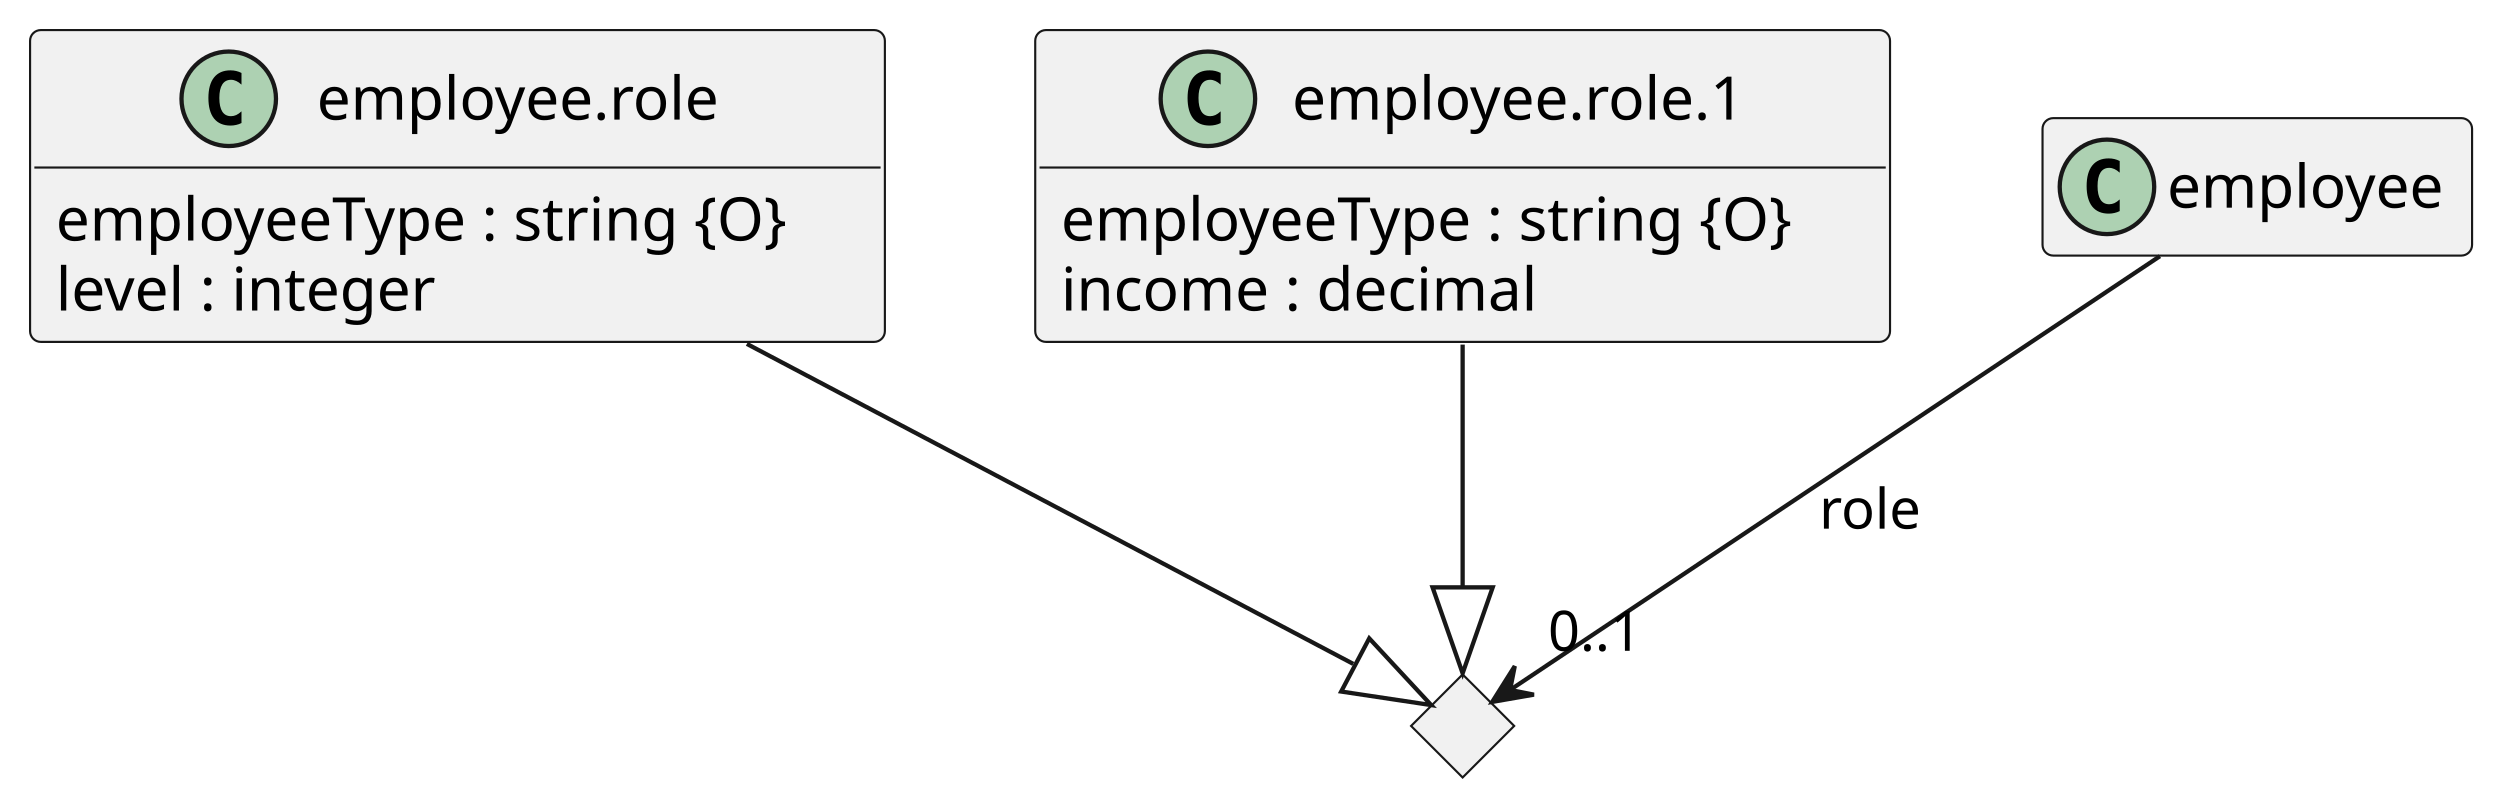
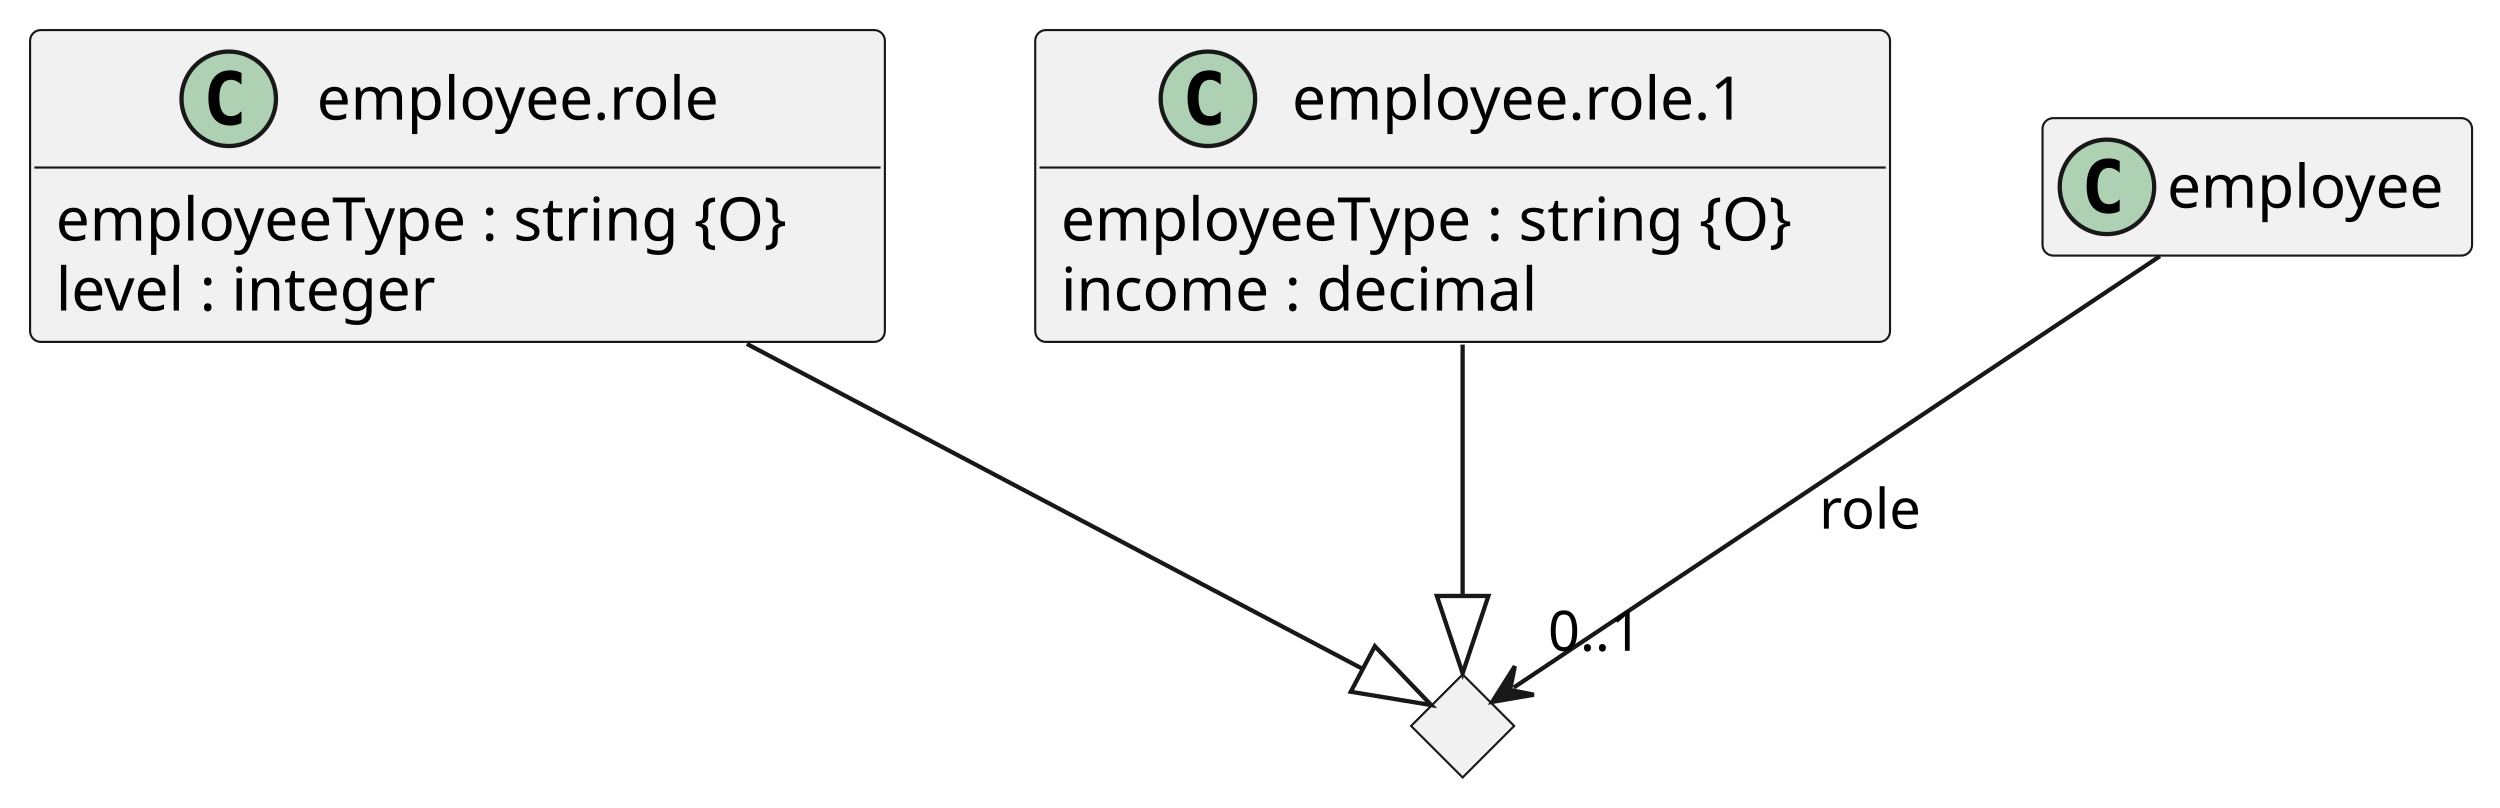
<svg xmlns="http://www.w3.org/2000/svg" contentStyleType="text/css" height="188px" preserveAspectRatio="none" style="width:582px;height:188px;background:#FFFFFF;" version="1.1" viewBox="0 0 582 188" width="582px" zoomAndPan="magnify">
  <defs />
  <g>
    <g id="elem_employee.role">
      <rect codeLine="8" fill="#F1F1F1" height="72.594" id="employee.role" rx="2.5" ry="2.5" style="stroke:#181818;stroke-width:0.5;" width="199" x="7" y="7" />
      <ellipse cx="53.25" cy="23" fill="#ADD1B2" rx="11" ry="11" style="stroke:#181818;stroke-width:1.0;" />
      <path d="M56.219,28.641 Q55.641,28.938 55,29.078 Q54.359,29.234 53.656,29.234 Q51.156,29.234 49.828,27.594 Q48.516,25.938 48.516,22.812 Q48.516,19.688 49.828,18.031 Q51.156,16.375 53.656,16.375 Q54.359,16.375 55,16.531 Q55.656,16.688 56.219,16.984 L56.219,19.703 Q55.594,19.125 55,18.859 Q54.406,18.578 53.781,18.578 Q52.438,18.578 51.75,19.656 Q51.062,20.719 51.062,22.812 Q51.062,24.906 51.75,25.984 Q52.438,27.047 53.781,27.047 Q54.406,27.047 55,26.781 Q55.594,26.5 56.219,25.922 L56.219,28.641 Z " fill="#000000" />
      <text fill="#000000" font-family="sans-serif" font-size="14" lengthAdjust="spacing" textLength="98" x="73.75" y="27.847">employee.role</text>
      <line style="stroke:#181818;stroke-width:0.5;" x1="8" x2="205" y1="39" y2="39" />
      <text fill="#000000" font-family="sans-serif" font-size="14" lengthAdjust="spacing" textLength="187" x="13" y="55.995">employeeType : string {O}</text>
      <text fill="#000000" font-family="sans-serif" font-size="14" lengthAdjust="spacing" textLength="93" x="13" y="72.292">level : integer</text>
    </g>
    <g id="elem_employee.role.1">
      <rect codeLine="13" fill="#F1F1F1" height="72.594" id="employee.role.1" rx="2.5" ry="2.5" style="stroke:#181818;stroke-width:0.5;" width="199" x="241" y="7" />
      <ellipse cx="281.2" cy="23" fill="#ADD1B2" rx="11" ry="11" style="stroke:#181818;stroke-width:1.0;" />
      <path d="M284.169,28.641 Q283.591,28.938 282.95,29.078 Q282.309,29.234 281.606,29.234 Q279.106,29.234 277.778,27.594 Q276.466,25.938 276.466,22.812 Q276.466,19.688 277.778,18.031 Q279.106,16.375 281.606,16.375 Q282.309,16.375 282.95,16.531 Q283.606,16.688 284.169,16.984 L284.169,19.703 Q283.544,19.125 282.95,18.859 Q282.356,18.578 281.731,18.578 Q280.387,18.578 279.7,19.656 Q279.012,20.719 279.012,22.812 Q279.012,24.906 279.7,25.984 Q280.387,27.047 281.731,27.047 Q282.356,27.047 282.95,26.781 Q283.544,26.5 284.169,25.922 L284.169,28.641 Z " fill="#000000" />
      <text fill="#000000" font-family="sans-serif" font-size="14" lengthAdjust="spacing" textLength="111" x="300.8" y="27.847">employee.role.1</text>
      <line style="stroke:#181818;stroke-width:0.5;" x1="242" x2="439" y1="39" y2="39" />
      <text fill="#000000" font-family="sans-serif" font-size="14" lengthAdjust="spacing" textLength="187" x="247" y="55.995">employeeType : string {O}</text>
      <text fill="#000000" font-family="sans-serif" font-size="14" lengthAdjust="spacing" textLength="117" x="247" y="72.292">income : decimal</text>
    </g>
    <g id="elem_employee">
      <rect codeLine="18" fill="#F1F1F1" height="32" id="employee" rx="2.5" ry="2.5" style="stroke:#181818;stroke-width:0.5;" width="100" x="475.5" y="27.5" />
      <ellipse cx="490.5" cy="43.5" fill="#ADD1B2" rx="11" ry="11" style="stroke:#181818;stroke-width:1.0;" />
      <path d="M493.469,49.141 Q492.891,49.438 492.25,49.578 Q491.609,49.734 490.906,49.734 Q488.406,49.734 487.078,48.094 Q485.766,46.438 485.766,43.312 Q485.766,40.188 487.078,38.531 Q488.406,36.875 490.906,36.875 Q491.609,36.875 492.25,37.031 Q492.906,37.188 493.469,37.484 L493.469,40.203 Q492.844,39.625 492.25,39.359 Q491.656,39.078 491.031,39.078 Q489.688,39.078 489,40.156 Q488.312,41.219 488.312,43.312 Q488.312,45.406 489,46.484 Q489.688,47.547 491.031,47.547 Q491.656,47.547 492.25,47.281 Q492.844,47 493.469,46.422 L493.469,49.141 Z " fill="#000000" />
      <text fill="#000000" font-family="sans-serif" font-size="14" lengthAdjust="spacing" textLength="68" x="504.5" y="48.347">employee</text>
    </g>
    <g id="elem_anon1">
      <polygon fill="#F1F1F1" points="340.5,157,352.5,169,340.5,181,328.5,169,340.5,157" style="stroke:#181818;stroke-width:0.5;" />
    </g>
    <g id="link_employee_anon1">
-       <path codeLine="23" d="M502.82,59.64 C462.88,86.3 381.45,140.66 351.7,160.52 " fill="none" id="employee-to-anon1" style="stroke:#181818;stroke-width:1.0;" />
-       <polygon fill="#181818" points="347.39,163.4,357.093,161.713,351.544,160.617,352.64,155.067,347.39,163.4" style="stroke:#181818;stroke-width:1.0;" />
+       <path codeLine="23" d="M502.82,59.64 C460.75,87.73 377.611,143.229 352.38,160.069 " fill="none" id="employee-to-anon1" style="stroke:#181818;stroke-width:1.0;" />
+       <polygon fill="#181818" points="347.39,163.4,357.096,161.731,351.549,160.624,352.655,155.077,347.39,163.4" style="stroke:#181818;stroke-width:1.0;" />
      <text fill="#000000" font-family="sans-serif" font-size="13" lengthAdjust="spacing" textLength="24" x="423.5" y="123.067">role</text>
      <text fill="#000000" font-family="sans-serif" font-size="13" lengthAdjust="spacing" textLength="24" x="360.377" y="151.506">0..1</text>
    </g>
    <g id="link_employee.role_anon1">
-       <path codeLine="25" d="M173.87,80.06 C221.05,104.95 281.44,136.83 315.04,154.56 " fill="none" id="employee.role-to-anon1" style="stroke:#181818;stroke-width:1.0;" />
-       <polygon fill="none" points="318.76,148.61,333.18,164.14,312.23,160.99,318.76,148.61" style="stroke:#181818;stroke-width:1.0;" />
+       <path codeLine="25" d="M173.87,80.06 C231.66,110.55 293.351,143.118 317.261,155.738 " fill="none" id="employee.role-to-anon1" style="stroke:#181818;stroke-width:1.0;" />
+       <polygon fill="none" points="333.18,164.14,320.062,150.432,314.461,161.044,333.18,164.14" style="stroke:#181818;stroke-width:1.0;" />
    </g>
    <g id="link_employee.role.1_anon1">
-       <path codeLine="27" d="M340.5,80.22 C340.5,98.05 340.5,119.42 340.5,136.61 " fill="none" id="employee.role.1-to-anon1" style="stroke:#181818;stroke-width:1.0;" />
-       <polygon fill="none" points="347.5,136.74,340.5,156.74,333.5,136.74,347.5,136.74" style="stroke:#181818;stroke-width:1.0;" />
+       <path codeLine="27" d="M340.5,80.22 C340.5,106.15 340.5,121.58 340.5,138.74 " fill="none" id="employee.role.1-to-anon1" style="stroke:#181818;stroke-width:1.0;" />
+       <polygon fill="none" points="340.5,156.74,346.5,138.74,334.5,138.74,340.5,156.74" style="stroke:#181818;stroke-width:1.0;" />
    </g>
  </g>
</svg>
